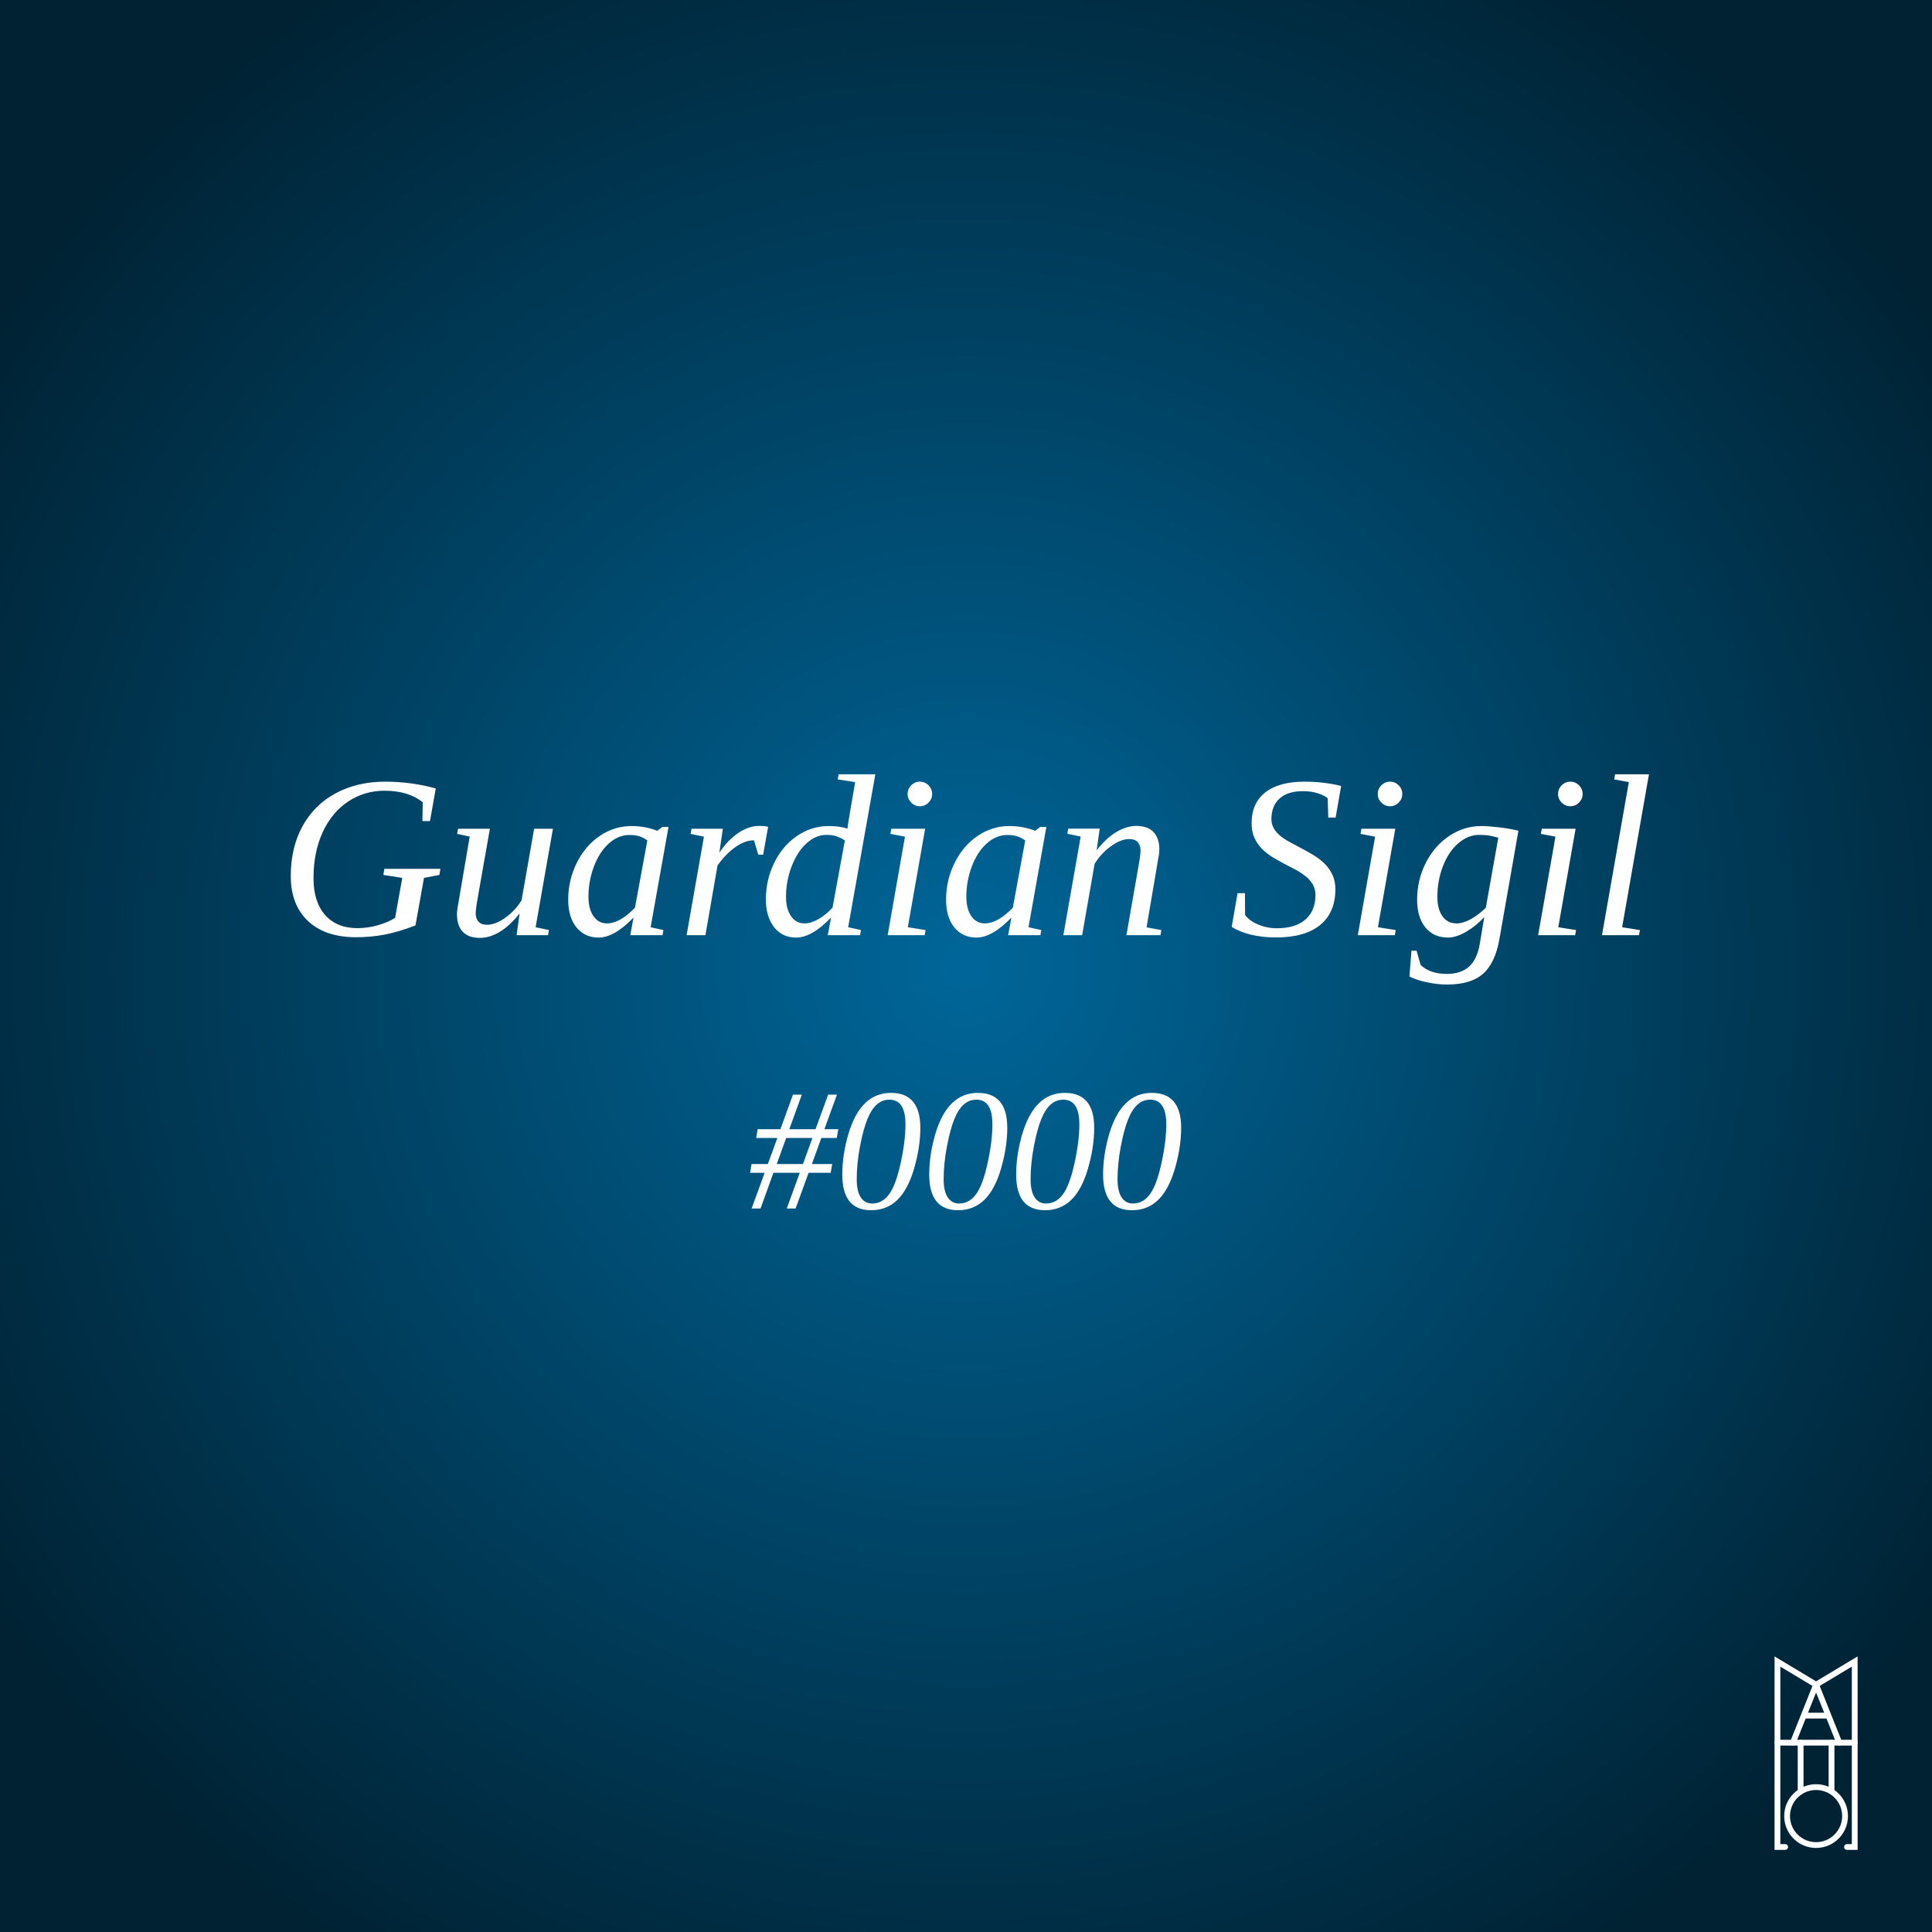
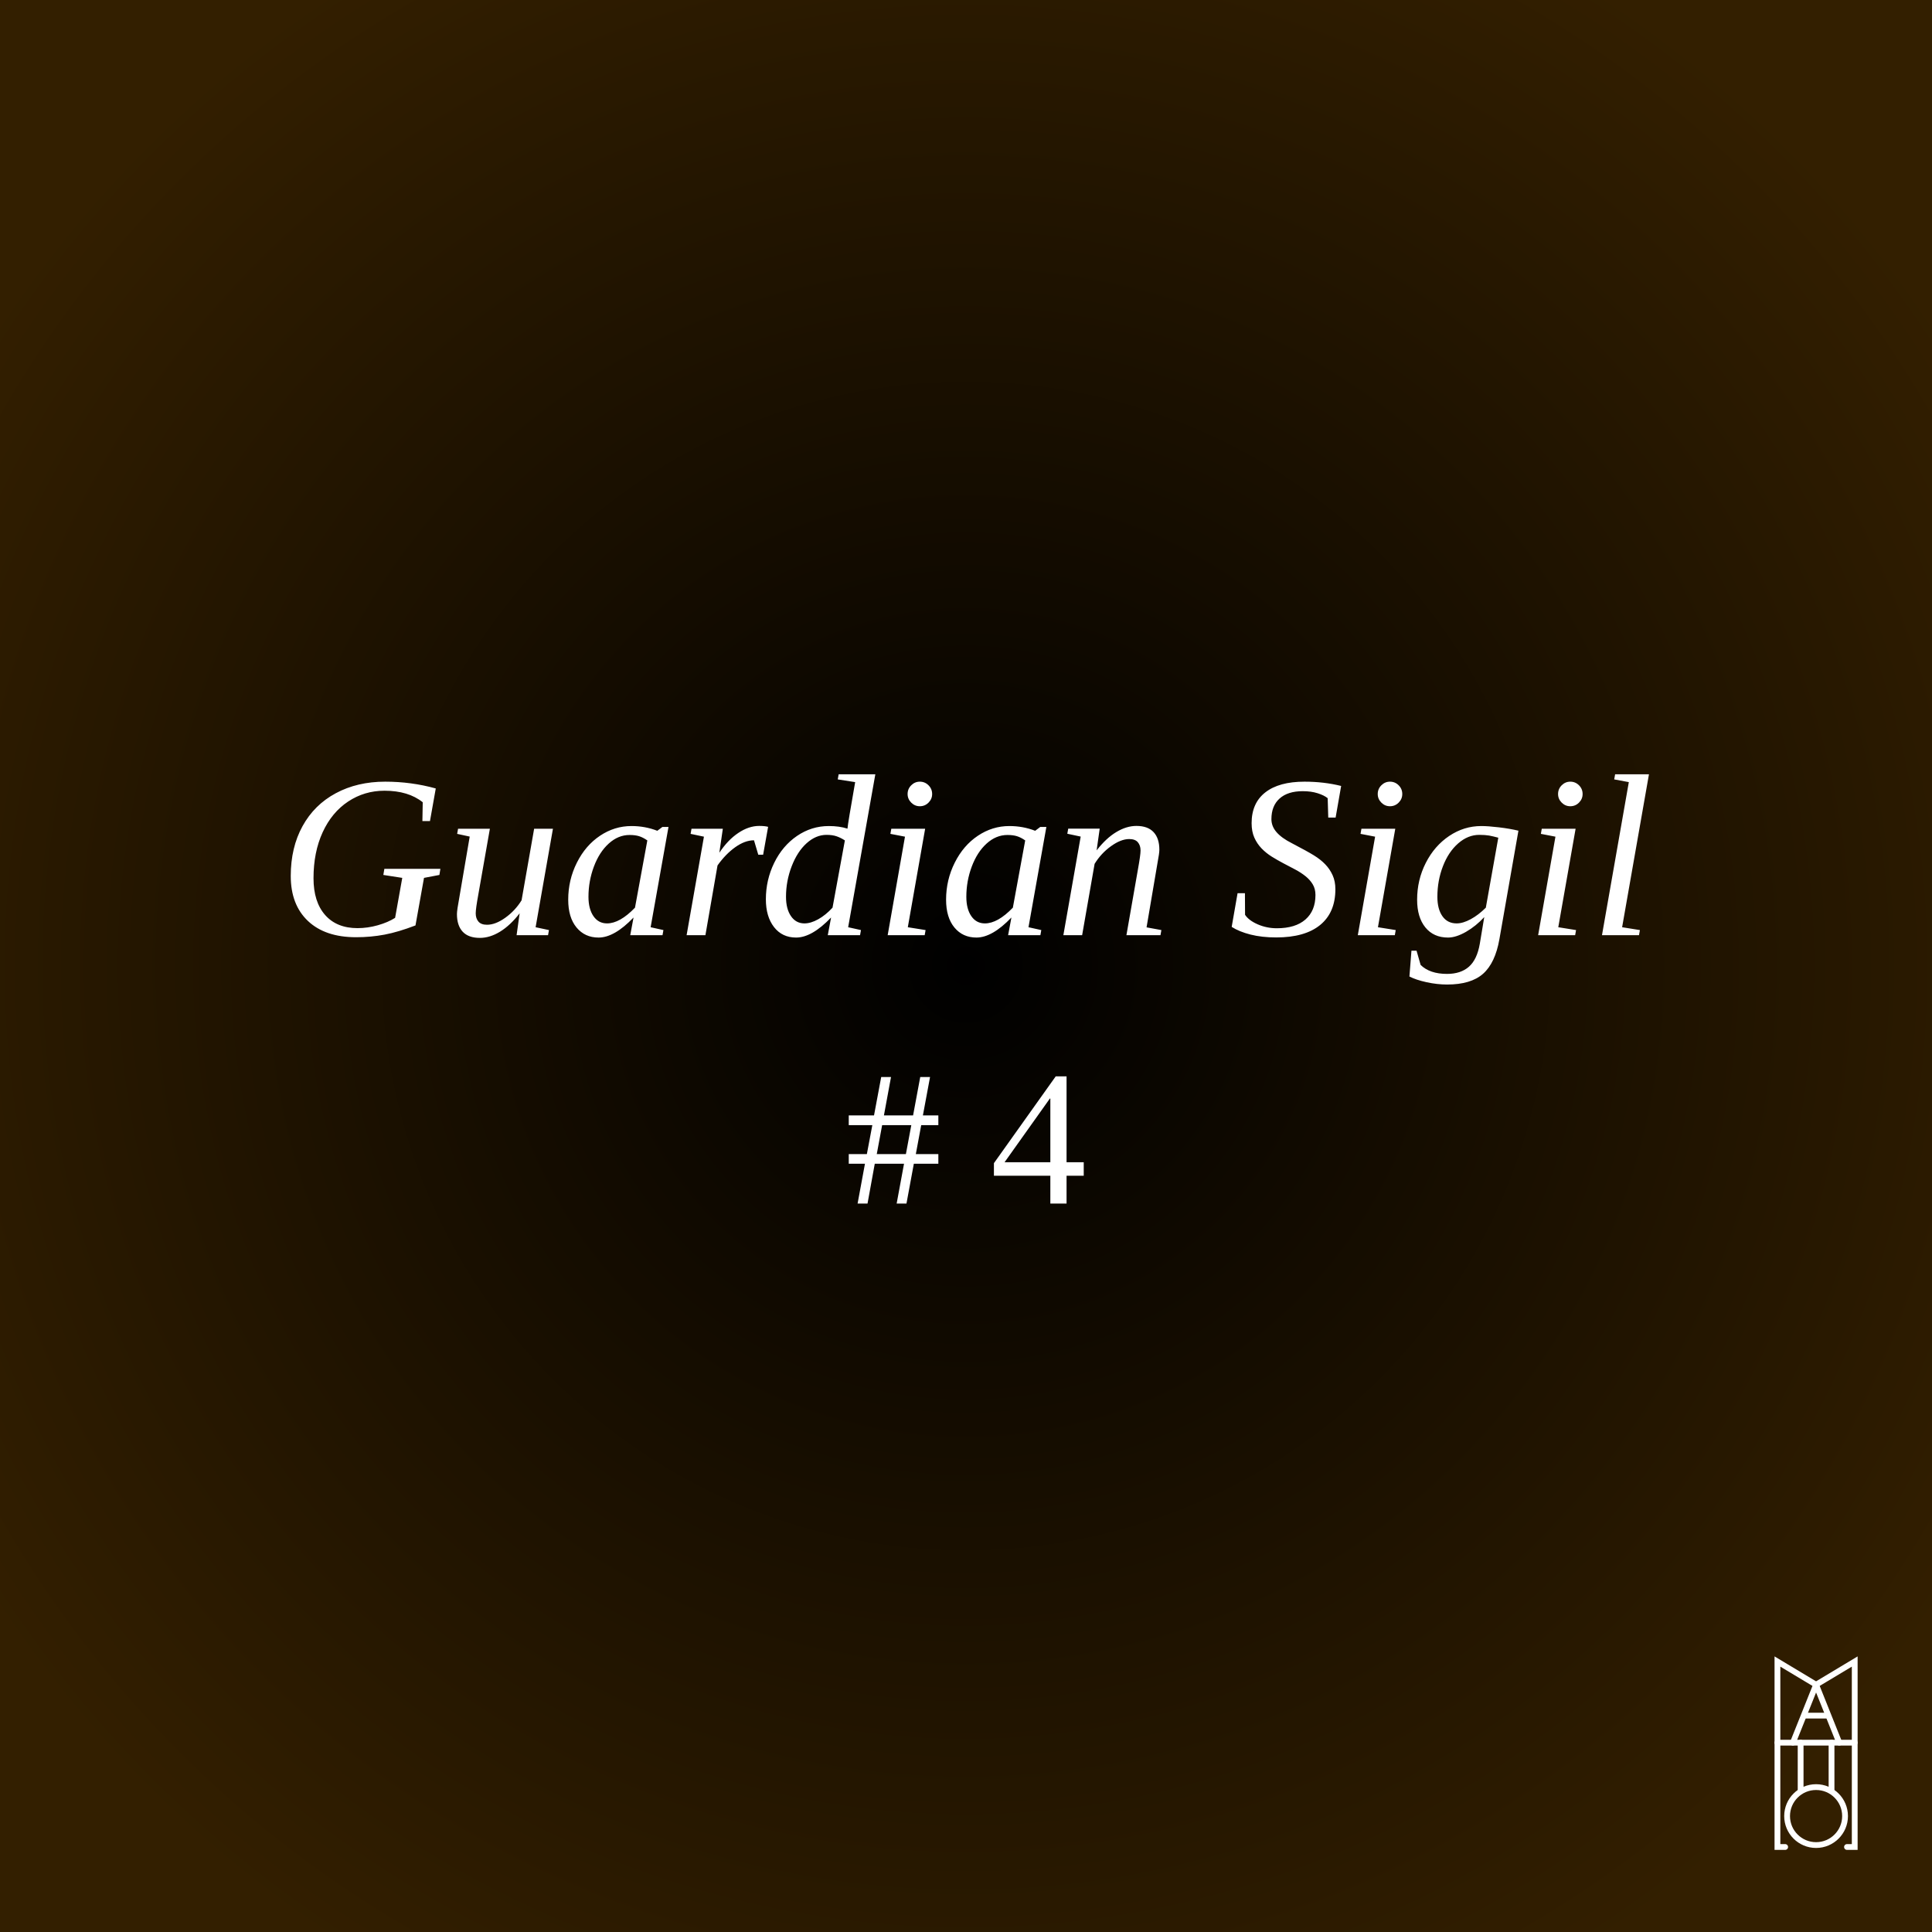
<svg xmlns="http://www.w3.org/2000/svg" id="Guardian Sigils" viewBox="0 0 1000 1000">
  <defs>
    <radialGradient id="gradient-bg" cx="50%" cy="50%" r="60%" fx="50%" fy="50%">
-       <stop offset="0%" stop-color="hsl( 200 , 100%, 30%)" />
-       <stop offset="100%" stop-color="hsl( 200 , 100%,10%)" />
+       <stop offset="0%" stop-color="hsl('36 , 100%, 30%)" />
+       <stop offset="100%" stop-color="hsl( 36 , 100%, 10%)" />
    </radialGradient>
  </defs>
  <rect x="0" y="0" width="1000" height="1000" fill="url(#gradient-bg)" />
  <text x="50%" y="45%" dominant-baseline="middle" text-anchor="middle" font-family="Times New Roman, serif" font-size="120" font-style="italic" fill="white">Guardian Sigil</text>
-   <text x="50%" y="60%" dominant-baseline="middle" text-anchor="middle" font-family="Times New Roman, serif" font-size="90" font-style="italic" fill="white">#
- 0000
- </text>
+   <text x="50%" y="60%" dominant-baseline="middle" text-anchor="middle" font-family="Times New Roman, serif" font-size="100" fill="white"># 4</text>
  <g id="signature" style="stroke:white; stroke-width:3px; stroke-linecap:round; fill-opacity:0%">
    <polyline points="924,956 920,956 920,860 940,872 960,860 960,956 956,956" />
    <polyline points="928,902 940,872 952,902" stroke-linejoin="bevel" />
    <line x1="934" y1="888" x2="946" y2="888" />
    <line x1="920" y1="902" x2="960" y2="902" />
    <line x1="932" y1="902" x2="932" y2="927" />
    <line x1="948" y1="902" x2="948" y2="927" />
    <circle cx="940" cy="940" r="15" />
  </g>
</svg>
